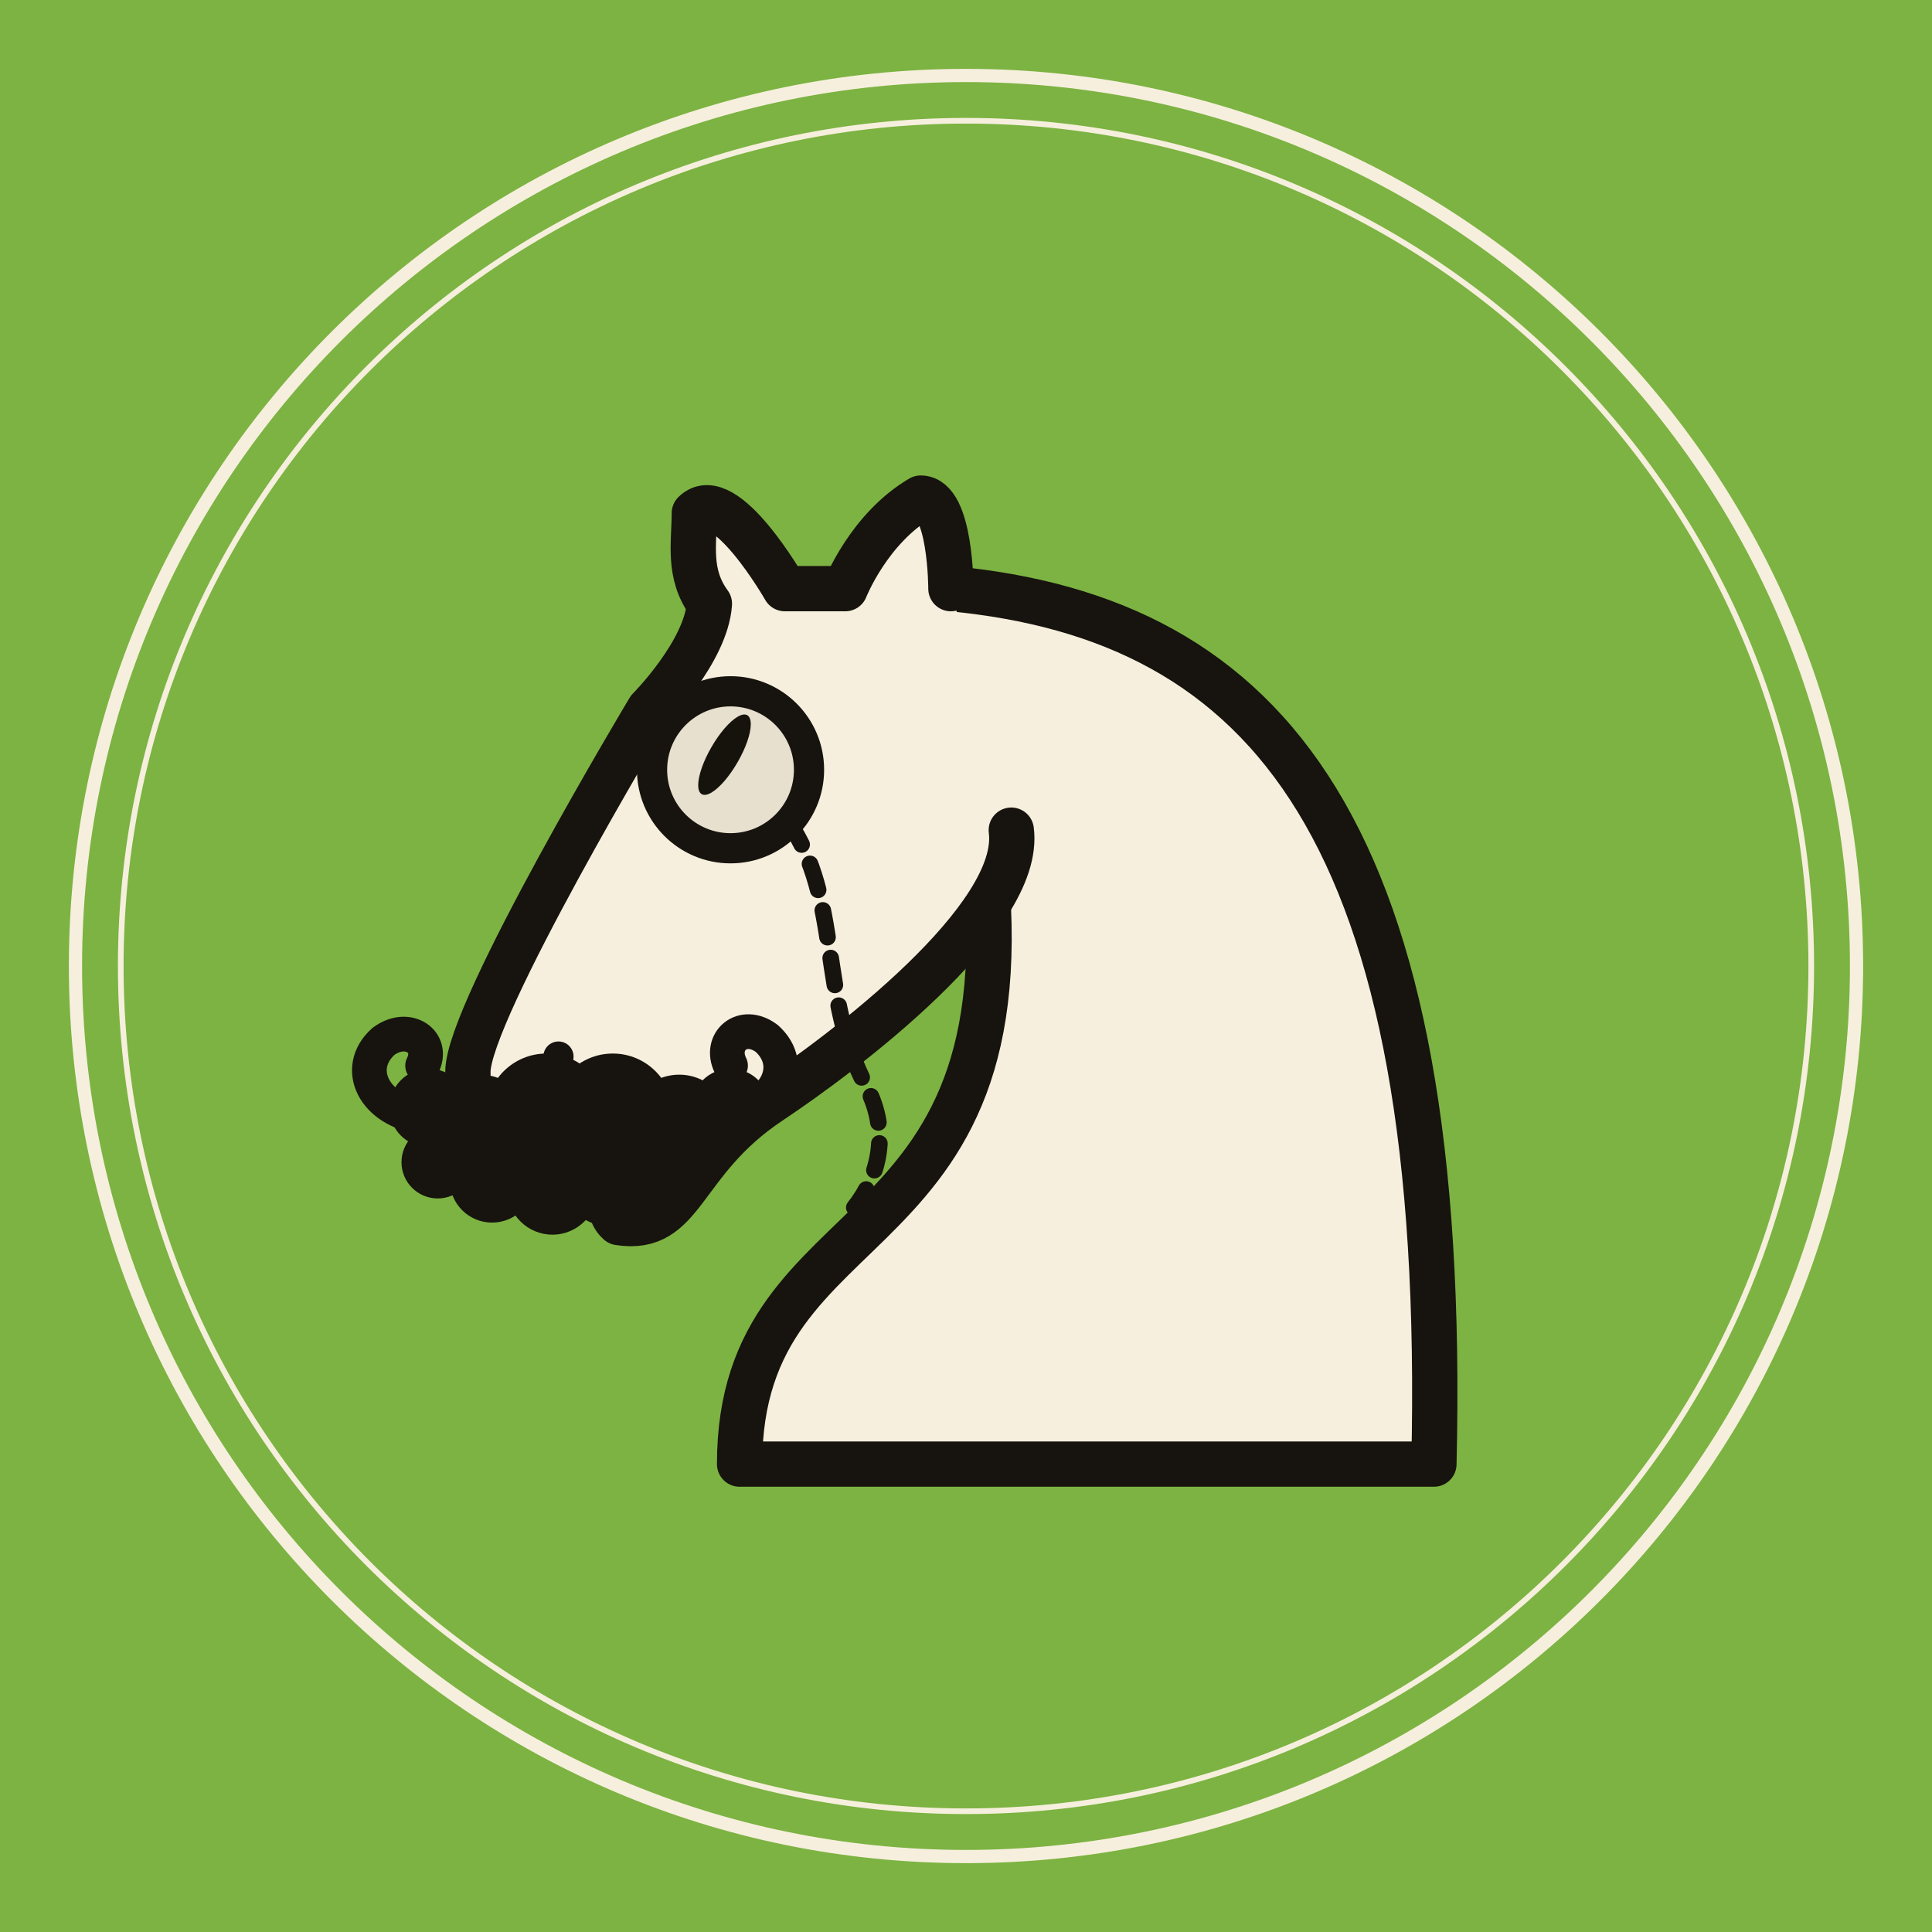
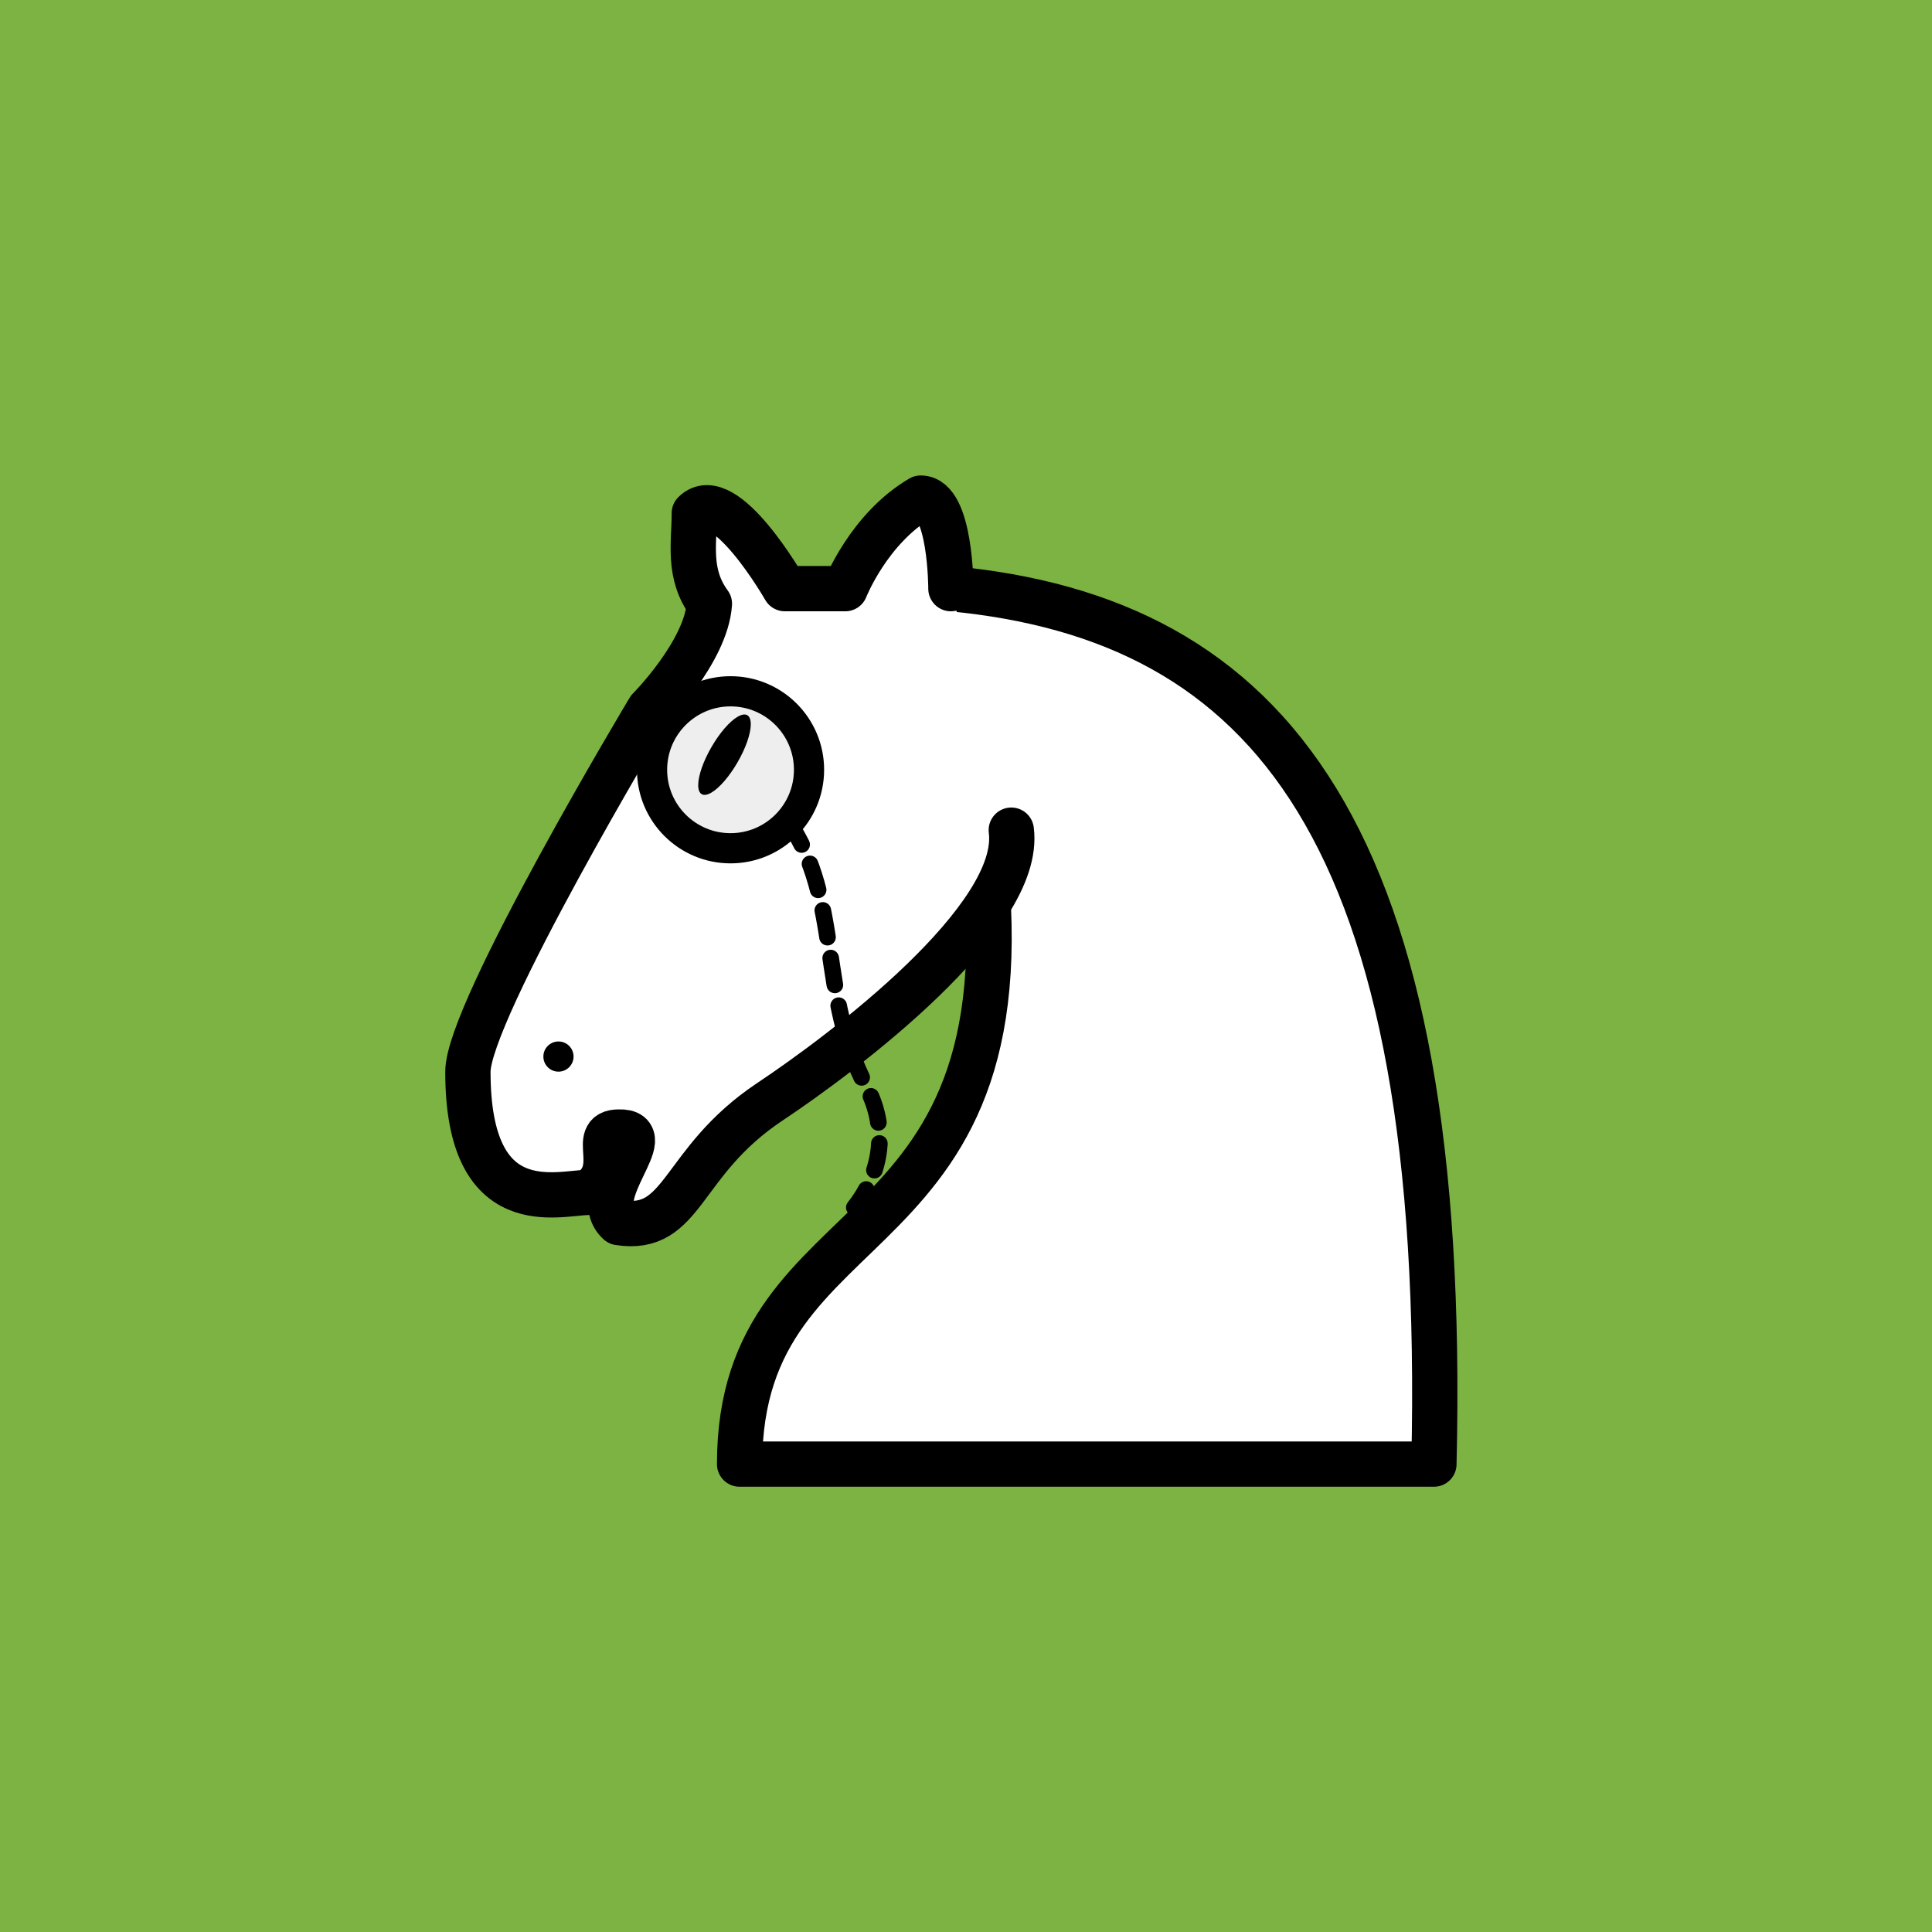
<svg xmlns="http://www.w3.org/2000/svg" width="1024" height="1024" viewBox="0 0 1024 1024">
  <rect width="1024" height="1024" fill="#7cb342" />
-   <circle cx="512" cy="512" r="472" fill="none" stroke="#f6efdd" stroke-width="7" />
-   <circle cx="512" cy="512" r="448" fill="none" stroke="#f6efdd" stroke-width="3" />
-   <g transform="translate(152,152) scale(16)" fill="none" fill-rule="evenodd" stroke="#17130e" stroke-width="1.5" stroke-linecap="round" stroke-linejoin="round">
-     <path d="M22 10c10.5 1 16.5 8 16 29H15c0-9 10-6.5 8-21" fill="#f6efdd" />
-     <path d="M24 18c.38 2.91-5.55 7.37-8 9-3 2-2.82 4.34-5 4-1.042-.94 1.41-3.04 0-3-1 0 .19 1.23-1 2-1 0-4.003 1-4-4 0-2 6-12 6-12s1.89-1.9 2-3.5c-.73-.994-.5-2-.5-3 1-1 3 2.5 3 2.5h2s.78-1.992 2.5-3c1 0 1 3 1 3" fill="#f6efdd" />
-     <path d="M9.5 25.5a.5.5 0 1 1-1 0 .5.5 0 1 1 1 0zm5.433-9.75a.5 1.5 30 1 1-.866-.5.5 1.5 30 1 1 .866.5z" fill="#17130e" stroke="none" />
-     <circle cx="14.7" cy="16.0" r="2.6" stroke-width="1.0" fill="rgba(23,19,14,0.07)" />
+   <g transform="translate(152,152) scale(16)" fill="none" fill-rule="evenodd" stroke="#000" stroke-width="1.5" stroke-linecap="round" stroke-linejoin="round">
+     <path d="M22 10c10.5 1 16.5 8 16 29H15c0-9 10-6.5 8-21" fill="#fff" />
+     <path d="M24 18c.38 2.91-5.55 7.37-8 9-3 2-2.82 4.34-5 4-1.042-.94 1.41-3.04 0-3-1 0 .19 1.23-1 2-1 0-4.003 1-4-4 0-2 6-12 6-12s1.89-1.9 2-3.5c-.73-.994-.5-2-.5-3 1-1 3 2.5 3 2.5h2s.78-1.992 2.5-3c1 0 1 3 1 3" fill="#fff" />
+     <path d="M9.5 25.5a.5.5 0 1 1-1 0 .5.5 0 1 1 1 0zm5.433-9.75a.5 1.5 30 1 1-.866-.5.5 1.5 30 1 1 .866.5z" fill="#000" stroke="none" />
+     <circle cx="14.7" cy="16.0" r="2.6" stroke-width="1.0" fill="rgba(0,0,0,0.07)" />
    <path d="M16.6 17.7 C 18.4 20.3, 17.6 23.5, 19.2 26.5 C 20.0 28, 19.6 29.5, 18.8 30.5" stroke-width="0.55" stroke-dasharray="0.9 0.7" fill="none" />
-     <g fill="#17130e" stroke="none">
-       <circle cx="8.6" cy="27.4" r="2.0" />
-       <circle cx="10.8" cy="27.4" r="2.0" />
-       <circle cx="6.4" cy="27.8" r="1.7" />
-       <circle cx="13.0" cy="27.8" r="1.7" />
-       <circle cx="4.7" cy="27.2" r="1.3" />
-       <circle cx="14.7" cy="27.2" r="1.3" />
-       <path d="M4.5 27.5 C 2.9 27.3, 2.2 25.9, 3.2 25.0 C 4.0 24.4, 4.9 25.0, 4.5 25.8" fill="none" stroke="#17130e" stroke-width="1.15" stroke-linecap="round" />
-       <path d="M14.6 27.4 C 16.2 27.2, 16.9 25.8, 15.9 24.9 C 15.1 24.3, 14.3 25.0, 14.7 25.8" fill="none" stroke="#17130e" stroke-width="1.15" stroke-linecap="round" />
-       <circle cx="5.0" cy="29.0" r="1.2" />
-       <circle cx="6.8" cy="29.6" r="1.4" />
-       <circle cx="8.8" cy="29.9" r="1.5" />
-       <circle cx="10.6" cy="29.7" r="1.4" />
-       <circle cx="12.3" cy="29.0" r="1.2" />
-     </g>
  </g>
</svg>
